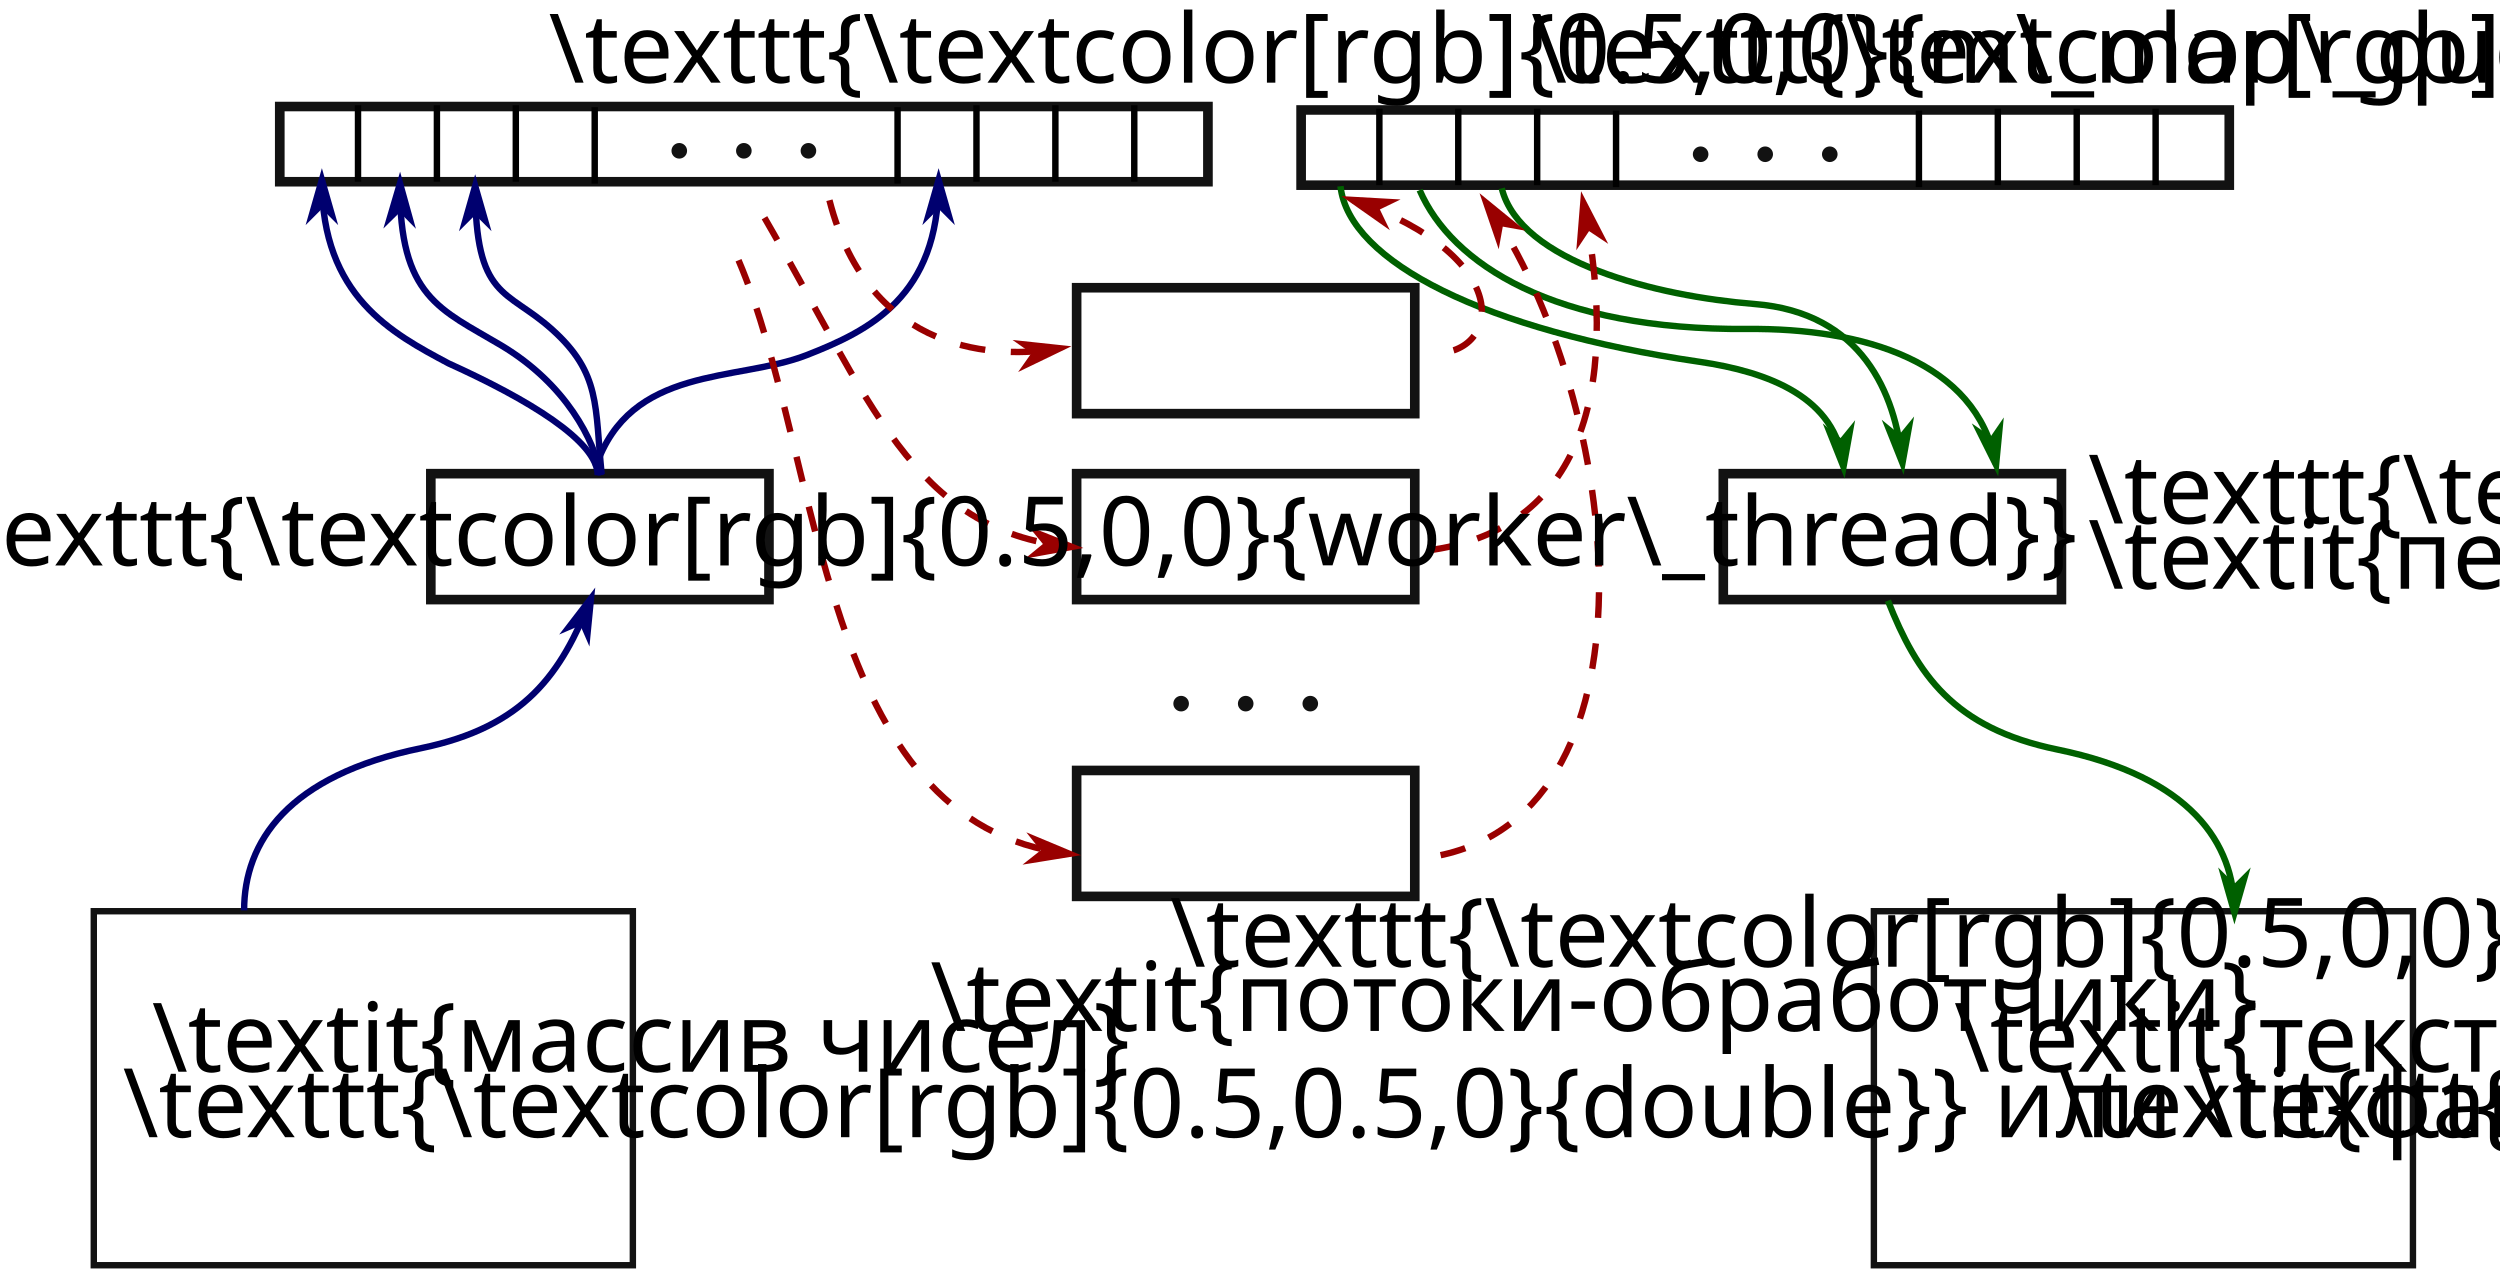
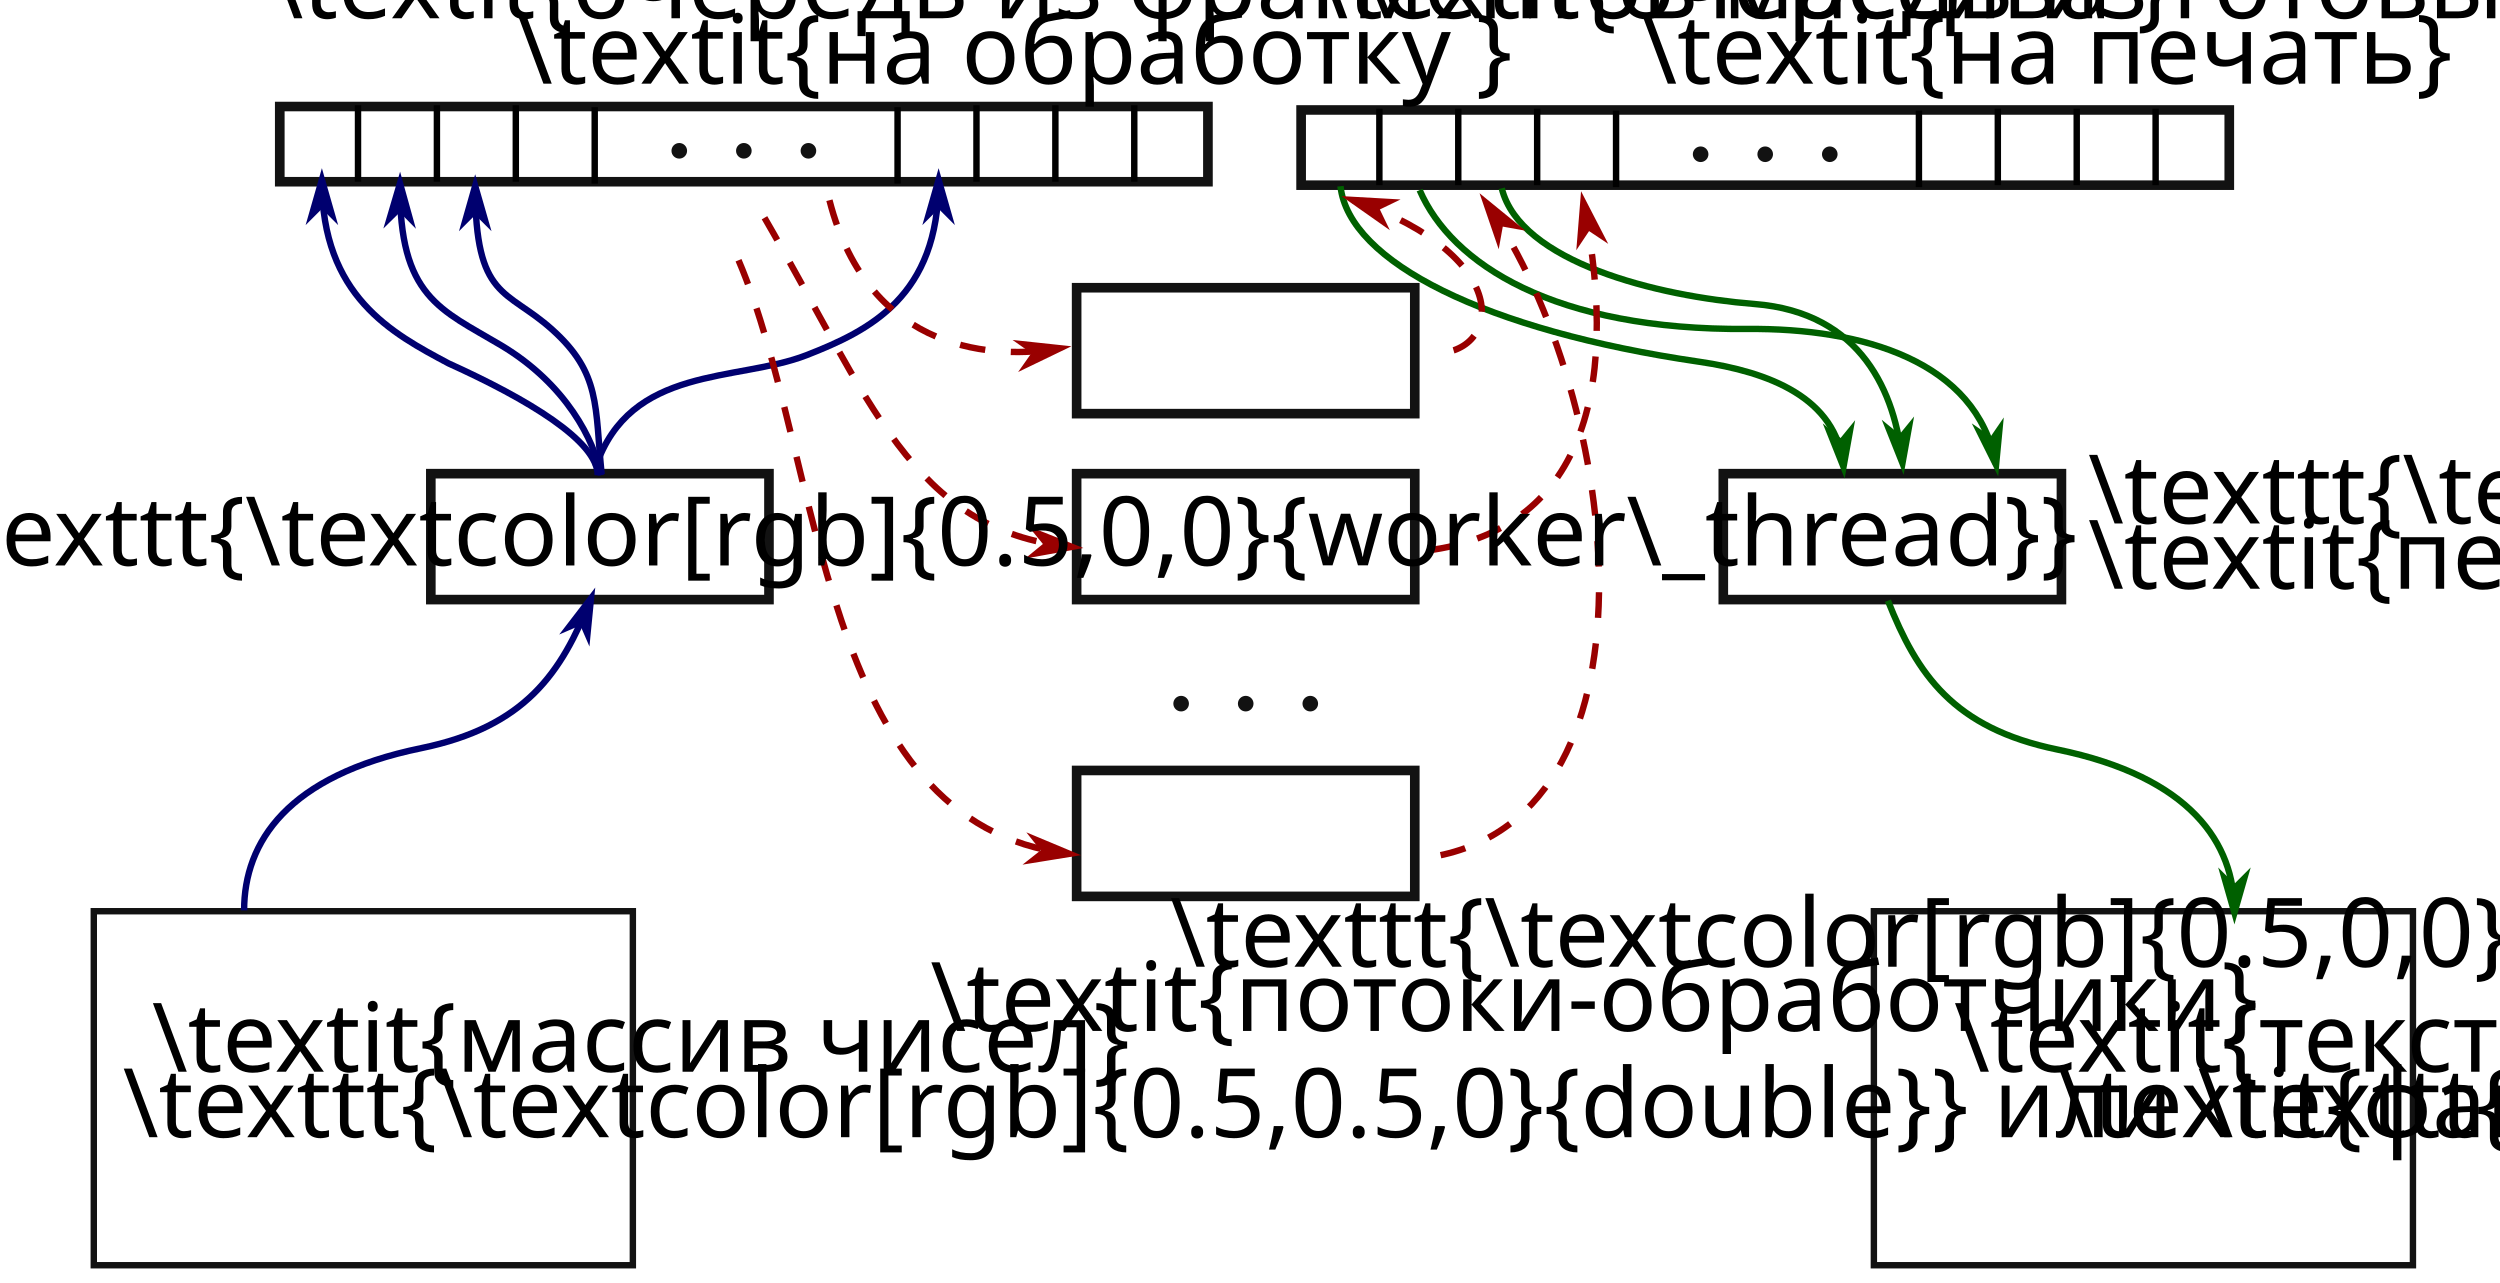
<svg xmlns="http://www.w3.org/2000/svg" width="390" height="200" viewBox="0 0 390 200" id="svg2" version="1.1">
  <defs id="defs4">
    <marker orient="auto" refY="0" refX="0" id="marker58646" style="overflow:visible">
      <path id="path58648" d="M 0,0 5,-5 -12.5,0 5,5 0,0 Z" style="fill:#990000;fill-opacity:1;fill-rule:evenodd;stroke:#990000;stroke-width:1pt;stroke-opacity:1" transform="matrix(-0.4,0,0,-0.4,-4,0)" />
    </marker>
    <marker orient="auto" refY="0" refX="0" id="marker58504" style="overflow:visible">
      <path id="path58506" d="M 0,0 5,-5 -12.5,0 5,5 0,0 Z" style="fill:#990000;fill-opacity:1;fill-rule:evenodd;stroke:#990000;stroke-width:1pt;stroke-opacity:1" transform="matrix(-0.4,0,0,-0.4,-4,0)" />
    </marker>
    <marker orient="auto" refY="0.0" refX="0.0" id="marker58344" style="overflow:visible">
      <path id="path58346" d="M 0.0,0.0 L 5.0,-5.0 L -12.5,0.0 L 5.0,5.0 L 0.0,0.0 z " style="fill-rule:evenodd;stroke:#990000;stroke-width:1pt;stroke-opacity:1;fill:#990000;fill-opacity:1" transform="scale(0.4) translate(10,0)" />
    </marker>
    <marker orient="auto" refY="0.0" refX="0.0" id="marker58214" style="overflow:visible">
      <path id="path58216" d="M 0.0,0.0 L 5.0,-5.0 L -12.5,0.0 L 5.0,5.0 L 0.0,0.0 z " style="fill-rule:evenodd;stroke:#990000;stroke-width:1pt;stroke-opacity:1;fill:#990000;fill-opacity:1" transform="scale(0.4) translate(10,0)" />
    </marker>
    <marker orient="auto" refY="0.0" refX="0.0" id="marker58090" style="overflow:visible">
      <path id="path58092" d="M 0.0,0.0 L 5.0,-5.0 L -12.5,0.0 L 5.0,5.0 L 0.0,0.0 z " style="fill-rule:evenodd;stroke:#990000;stroke-width:1pt;stroke-opacity:1;fill:#990000;fill-opacity:1" transform="scale(0.4) translate(10,0)" />
    </marker>
    <marker style="overflow:visible" id="marker30169" refX="0.0" refY="0.0" orient="auto">
      <path transform="scale(0.4) translate(10,0)" style="fill-rule:evenodd;stroke:#006000;stroke-width:1pt;stroke-opacity:1;fill:#006000;fill-opacity:1" d="M 0.0,0.0 L 5.0,-5.0 L -12.5,0.0 L 5.0,5.0 L 0.0,0.0 z " id="path30171" />
    </marker>
    <marker orient="auto" refY="0.0" refX="0.0" id="Arrow1Mstart" style="overflow:visible">
      <path id="path4640" d="M 0.0,0.0 L 5.0,-5.0 L -12.5,0.0 L 5.0,5.0 L 0.0,0.0 z " style="fill-rule:evenodd;stroke:#006000;stroke-width:1pt;stroke-opacity:1;fill:#006000;fill-opacity:1" transform="scale(0.4) translate(10,0)" />
    </marker>
    <marker style="overflow:visible;" id="marker14118" refX="0.0" refY="0.0" orient="auto">
      <path transform="scale(0.4) rotate(180) translate(10,0)" style="fill-rule:evenodd;stroke:#00006f;stroke-width:1pt;stroke-opacity:1;fill:#00006f;fill-opacity:1" d="M 0.0,0.0 L 5.0,-5.0 L -12.5,0.0 L 5.0,5.0 L 0.0,0.0 z " id="path14120" />
    </marker>
    <marker orient="auto" refY="0.0" refX="0.0" id="marker12146" style="overflow:visible;">
      <path id="path12148" d="M 0.0,0.0 L 5.0,-5.0 L -12.5,0.0 L 5.0,5.0 L 0.0,0.0 z " style="fill-rule:evenodd;stroke:#00006f;stroke-width:1pt;stroke-opacity:1;fill:#00006f;fill-opacity:1" transform="scale(0.4) rotate(180) translate(10,0)" />
    </marker>
    <marker style="overflow:visible;" id="marker9940" refX="0.0" refY="0.0" orient="auto">
      <path transform="scale(0.4) rotate(180) translate(10,0)" style="fill-rule:evenodd;stroke:#00006f;stroke-width:1pt;stroke-opacity:1;fill:#00006f;fill-opacity:1" d="M 0.0,0.0 L 5.0,-5.0 L -12.5,0.0 L 5.0,5.0 L 0.0,0.0 z " id="path9942" />
    </marker>
    <marker orient="auto" refY="0.0" refX="0.0" id="Arrow1Mend" style="overflow:visible;">
      <path id="path4643" d="M 0.0,0.0 L 5.0,-5.0 L -12.5,0.0 L 5.0,5.0 L 0.0,0.0 z " style="fill-rule:evenodd;stroke:#00006f;stroke-width:1pt;stroke-opacity:1;fill:#00006f;fill-opacity:1" transform="scale(0.4) rotate(180) translate(10,0)" />
    </marker>
    <marker orient="auto" refY="0.0" refX="0.0" id="Arrow1Lend" style="overflow:visible;">
      <path id="path4637" d="M 0.0,0.0 L 5.0,-5.0 L -12.5,0.0 L 5.0,5.0 L 0.0,0.0 z " style="fill-rule:evenodd;stroke:#000000;stroke-width:1pt;stroke-opacity:1;fill:#000000;fill-opacity:1" transform="scale(0.8) rotate(180) translate(12.5,0)" />
    </marker>
    <marker style="overflow:visible" id="marker9940-2" refX="0" refY="0" orient="auto">
      <path transform="matrix(-0.4,0,0,-0.4,-4,0)" style="fill:#00006f;fill-opacity:1;fill-rule:evenodd;stroke:#00006f;stroke-width:1pt;stroke-opacity:1" d="M 0,0 5,-5 -12.5,0 5,5 0,0 Z" id="path9942-1" />
    </marker>
    <marker style="overflow:visible" id="marker14118-5" refX="0" refY="0" orient="auto">
      <path transform="matrix(-0.4,0,0,-0.4,-4,0)" style="fill:#000000;fill-opacity:1;fill-rule:evenodd;stroke:#000000;stroke-width:1pt;stroke-opacity:1" d="M 0,0 5,-5 -12.5,0 5,5 0,0 Z" id="path14120-2" />
    </marker>
    <marker style="overflow:visible" id="marker30169-7" refX="0" refY="0" orient="auto">
      <path transform="matrix(0.4,0,0,0.4,4,0)" style="fill:#006000;fill-opacity:1;fill-rule:evenodd;stroke:#006000;stroke-width:1pt;stroke-opacity:1" d="M 0,0 5,-5 -12.5,0 5,5 0,0 Z" id="path30171-0" />
    </marker>
    <marker style="overflow:visible" id="marker30169-8" refX="0" refY="0" orient="auto">
      <path transform="matrix(0.4,0,0,0.4,4,0)" style="fill:#006000;fill-opacity:1;fill-rule:evenodd;stroke:#006000;stroke-width:1pt;stroke-opacity:1" d="M 0,0 5,-5 -12.5,0 5,5 0,0 Z" id="path30171-08" />
    </marker>
    <marker style="overflow:visible" id="marker30169-1" refX="0" refY="0" orient="auto">
      <path transform="matrix(0.4,0,0,0.4,4,0)" style="fill:#000000;fill-opacity:1;fill-rule:evenodd;stroke:#000000;stroke-width:1pt;stroke-opacity:1" d="M 0,0 5,-5 -12.5,0 5,5 0,0 Z" id="path30171-06" />
    </marker>
    <marker style="overflow:visible" id="marker9940-2-7" refX="0" refY="0" orient="auto">
      <path transform="matrix(-0.4,0,0,-0.4,-4,0)" style="fill:#990000;fill-opacity:1;fill-rule:evenodd;stroke:#990000;stroke-width:1pt;stroke-opacity:1" d="M 0,0 5,-5 -12.5,0 5,5 0,0 Z" id="path9942-1-9" />
    </marker>
    <marker style="overflow:visible" id="marker9940-2-7-2" refX="0" refY="0" orient="auto">
      <path transform="matrix(-0.4,0,0,-0.4,-4,0)" style="fill:#990000;fill-opacity:1;fill-rule:evenodd;stroke:#990000;stroke-width:1pt;stroke-opacity:1" d="M 0,0 5,-5 -12.5,0 5,5 0,0 Z" id="path9942-1-9-0" />
    </marker>
    <marker style="overflow:visible" id="marker9940-2-7-2-4" refX="0" refY="0" orient="auto">
      <path transform="matrix(-0.4,0,0,-0.4,-4,0)" style="fill:#990000;fill-opacity:1;fill-rule:evenodd;stroke:#990000;stroke-width:1pt;stroke-opacity:1" d="M 0,0 5,-5 -12.5,0 5,5 0,0 Z" id="path9942-1-9-0-6" />
    </marker>
  </defs>
-   <g id="layer1" transform="translate(0,-852.3622)">
-     <g id="g4223" transform="matrix(0.6070988,0,0,0.6011746,31.04691,326.0447)">
+   <g id="layer1" transform="translate(0,-852.3622)" style="opacity:1">
+     <g id="g4223" transform="matrix(0.6070988,0,0,0.6011746,31.04691,326.0447)" style="">
      <rect y="903.123" x="20.75" height="19.517" width="238.5" id="rect4138" style="opacity:0.927;fill:none;fill-opacity:1;fill-rule:evenodd;stroke:#000000;stroke-width:2.483;stroke-miterlimit:4;stroke-dasharray:none;stroke-dashoffset:0;stroke-opacity:1" />
      <path id="path4144" d="m 199.774,902.792 0,19.847" style="fill:none;fill-rule:evenodd;stroke:#000000;stroke-width:1.655px;stroke-linecap:butt;stroke-linejoin:miter;stroke-opacity:1" />
      <path id="path4144-0" d="m 81.403,902.792 0,19.847" style="fill:none;fill-rule:evenodd;stroke:#000000;stroke-width:1.655px;stroke-linecap:butt;stroke-linejoin:miter;stroke-opacity:1" />
      <path id="path4144-8" d="m 61.129,902.792 0,19.847" style="fill:none;fill-rule:evenodd;stroke:#000000;stroke-width:1.655px;stroke-linecap:butt;stroke-linejoin:miter;stroke-opacity:1" />
      <path id="path4144-0-5" d="m 40.855,902.792 0,19.847" style="fill:none;fill-rule:evenodd;stroke:#000000;stroke-width:1.655px;stroke-linecap:butt;stroke-linejoin:miter;stroke-opacity:1" />
      <path id="path4144-9" d="m 240.322,902.792 0,19.847" style="fill:none;fill-rule:evenodd;stroke:#000000;stroke-width:1.655px;stroke-linecap:butt;stroke-linejoin:miter;stroke-opacity:1" />
      <path id="path4144-0-53" d="m 220.048,902.792 0,19.847" style="fill:none;fill-rule:evenodd;stroke:#000000;stroke-width:1.655px;stroke-linecap:butt;stroke-linejoin:miter;stroke-opacity:1" />
      <path id="path4144-0-2" d="m 101.677,903.289 0,19.847" style="fill:none;fill-rule:evenodd;stroke:#000000;stroke-width:1.655px;stroke-linecap:butt;stroke-linejoin:miter;stroke-opacity:1" />
      <path id="path4144-0-9" d="m 179.5,903.289 0,19.847" style="fill:none;fill-rule:evenodd;stroke:#000000;stroke-width:1.655px;stroke-linecap:butt;stroke-linejoin:miter;stroke-opacity:1" />
    </g>
-     <g id="g4299" transform="matrix(0.811184,0,0,0.8112653,39.85569,111.1844)">
+     <g id="g4299" transform="matrix(0.811184,0,0,0.8112653,39.85569,111.1844)" style="">
      <circle r="1.5" cy="942.606" cx="81.5" id="path4276" style="opacity:0.927;fill:#000000;fill-opacity:1;fill-rule:evenodd;stroke:none;stroke-width:1.5;stroke-miterlimit:4;stroke-dasharray:none;stroke-dashoffset:0;stroke-opacity:1" />
      <circle r="1.5" cy="942.606" cx="93.918" id="path4276-5" style="opacity:0.927;fill:#000000;fill-opacity:1;fill-rule:evenodd;stroke:none;stroke-width:1.5;stroke-miterlimit:4;stroke-dasharray:none;stroke-dashoffset:0;stroke-opacity:1" />
      <circle r="1.5" cy="942.606" cx="106.337" id="path4276-2" style="opacity:0.927;fill:#000000;fill-opacity:1;fill-rule:evenodd;stroke:none;stroke-width:1.5;stroke-miterlimit:4;stroke-dasharray:none;stroke-dashoffset:0;stroke-opacity:1" />
    </g>
-     <g id="g4223-2" transform="matrix(0.6070988,0,0,0.6011746,190.3776,326.5819)">
+     <g id="g4223-2" transform="matrix(0.6070988,0,0,0.6011746,190.3776,326.5819)" style="">
      <rect y="903.123" x="20.75" height="19.517" width="238.5" id="rect4138-0" style="opacity:0.927;fill:none;fill-opacity:1;fill-rule:evenodd;stroke:#000000;stroke-width:2.483;stroke-miterlimit:4;stroke-dasharray:none;stroke-dashoffset:0;stroke-opacity:1" />
      <path id="path4144-96" d="m 199.774,902.792 0,19.847" style="fill:none;fill-rule:evenodd;stroke:#000000;stroke-width:1.655px;stroke-linecap:butt;stroke-linejoin:miter;stroke-opacity:1" />
      <path id="path4144-0-3" d="m 81.403,902.792 0,19.847" style="fill:none;fill-rule:evenodd;stroke:#000000;stroke-width:1.655px;stroke-linecap:butt;stroke-linejoin:miter;stroke-opacity:1" />
      <path id="path4144-8-8" d="m 61.129,902.792 0,19.847" style="fill:none;fill-rule:evenodd;stroke:#000000;stroke-width:1.655px;stroke-linecap:butt;stroke-linejoin:miter;stroke-opacity:1" />
      <path id="path4144-0-5-5" d="m 40.855,902.792 0,19.847" style="fill:none;fill-rule:evenodd;stroke:#000000;stroke-width:1.655px;stroke-linecap:butt;stroke-linejoin:miter;stroke-opacity:1" />
      <path id="path4144-9-8" d="m 240.322,902.792 0,19.847" style="fill:none;fill-rule:evenodd;stroke:#000000;stroke-width:1.655px;stroke-linecap:butt;stroke-linejoin:miter;stroke-opacity:1" />
      <path id="path4144-0-53-1" d="m 220.048,902.792 0,19.847" style="fill:none;fill-rule:evenodd;stroke:#000000;stroke-width:1.655px;stroke-linecap:butt;stroke-linejoin:miter;stroke-opacity:1" />
      <path id="path4144-0-2-3" d="m 101.677,903.289 0,19.847" style="fill:none;fill-rule:evenodd;stroke:#000000;stroke-width:1.655px;stroke-linecap:butt;stroke-linejoin:miter;stroke-opacity:1" />
      <path id="path4144-0-9-1" d="m 179.5,903.289 0,19.847" style="fill:none;fill-rule:evenodd;stroke:#000000;stroke-width:1.655px;stroke-linecap:butt;stroke-linejoin:miter;stroke-opacity:1" />
    </g>
-     <g id="g4299-7" transform="matrix(0.811184,0,0,0.8112653,199.1864,111.7216)">
+     <g id="g4299-7" transform="matrix(0.811184,0,0,0.8112653,199.1864,111.7216)" style="">
      <circle r="1.5" cy="942.606" cx="81.5" id="path4276-3" style="opacity:0.927;fill:#000000;fill-opacity:1;fill-rule:evenodd;stroke:none;stroke-width:1.5;stroke-miterlimit:4;stroke-dasharray:none;stroke-dashoffset:0;stroke-opacity:1" />
      <circle r="1.5" cy="942.606" cx="93.918" id="path4276-5-2" style="opacity:0.927;fill:#000000;fill-opacity:1;fill-rule:evenodd;stroke:none;stroke-width:1.5;stroke-miterlimit:4;stroke-dasharray:none;stroke-dashoffset:0;stroke-opacity:1" />
      <circle r="1.5" cy="942.606" cx="106.337" id="path4276-2-1" style="opacity:0.927;fill:#000000;fill-opacity:1;fill-rule:evenodd;stroke:none;stroke-width:1.5;stroke-miterlimit:4;stroke-dasharray:none;stroke-dashoffset:0;stroke-opacity:1" />
    </g>
    <rect style="opacity:0.927;fill:none;fill-opacity:1;fill-rule:evenodd;stroke:#000000;stroke-width:1.5;stroke-miterlimit:4;stroke-dasharray:none;stroke-dashoffset:0;stroke-opacity:1" id="rect4427" width="52.751" height="19.644" x="167.955" y="897.248" />
    <rect style="opacity:0.927;fill:none;fill-opacity:1;fill-rule:evenodd;stroke:#000000;stroke-width:1.5;stroke-miterlimit:4;stroke-dasharray:none;stroke-dashoffset:0;stroke-opacity:1" id="rect4427-5" width="52.751" height="19.644" x="167.955" y="972.554" />
    <rect style="opacity:0.927;fill:none;fill-opacity:1;fill-rule:evenodd;stroke:#000000;stroke-width:1.5;stroke-miterlimit:4;stroke-dasharray:none;stroke-dashoffset:0;stroke-opacity:1" id="rect4427-0" width="52.751" height="19.644" x="67.209" y="926.255" />
    <rect style="opacity:0.927;fill:none;fill-opacity:1;fill-rule:evenodd;stroke:#000000;stroke-width:1.5;stroke-miterlimit:4;stroke-dasharray:none;stroke-dashoffset:0;stroke-opacity:1" id="rect4427-6" width="52.751" height="19.644" x="167.955" y="926.255" />
-     <g id="g4299-1" transform="matrix(0.811184,0,0,0.8112653,118.1456,197.4265)">
+     <g id="g4299-1" transform="matrix(0.811184,0,0,0.8112653,118.1456,197.4265)" style="">
      <circle r="1.5" cy="942.606" cx="81.5" id="path4276-33" style="opacity:0.927;fill:#000000;fill-opacity:1;fill-rule:evenodd;stroke:none;stroke-width:1.5;stroke-miterlimit:4;stroke-dasharray:none;stroke-dashoffset:0;stroke-opacity:1" />
      <circle r="1.5" cy="942.606" cx="93.918" id="path4276-5-0" style="opacity:0.927;fill:#000000;fill-opacity:1;fill-rule:evenodd;stroke:none;stroke-width:1.5;stroke-miterlimit:4;stroke-dasharray:none;stroke-dashoffset:0;stroke-opacity:1" />
      <circle r="1.5" cy="942.606" cx="106.337" id="path4276-2-9" style="opacity:0.927;fill:#000000;fill-opacity:1;fill-rule:evenodd;stroke:none;stroke-width:1.5;stroke-miterlimit:4;stroke-dasharray:none;stroke-dashoffset:0;stroke-opacity:1" />
    </g>
    <rect style="opacity:0.927;fill:none;fill-opacity:1;fill-rule:evenodd;stroke:#000000;stroke-width:1.5;stroke-miterlimit:4;stroke-dasharray:none;stroke-dashoffset:0;stroke-opacity:1" id="rect4427-0-8" width="52.751" height="19.644" x="268.835" y="926.255" />
    <rect style="opacity:0.927;fill:none;fill-opacity:1;fill-rule:evenodd;stroke:#000000;stroke-width:1;stroke-miterlimit:4;stroke-dasharray:none;stroke-dashoffset:0;stroke-opacity:1" id="rect4541" width="84.094" height="55.226" x="14.632" y="994.513" />
    <rect style="opacity:0.927;fill:none;fill-opacity:1;fill-rule:evenodd;stroke:#000000;stroke-width:1;stroke-miterlimit:4;stroke-dasharray:none;stroke-dashoffset:0;stroke-opacity:1" id="rect4541-1" width="84.094" height="55.226" x="292.325" y="994.513" />
    <path style="fill:none;fill-rule:evenodd;stroke:#00006f;stroke-width:1px;stroke-linecap:butt;stroke-linejoin:miter;stroke-opacity:1;marker-end:url(#Arrow1Mend)" d="m 38.082,994.387 c 0,-10.682 6.793,-21.027 27.626,-25.312 16.243,-3.341 21.889,-11.738 26.427,-23.221" id="path4628" />
    <path style="fill:none;fill-rule:evenodd;stroke:#00006f;stroke-width:1px;stroke-linecap:butt;stroke-linejoin:miter;stroke-opacity:1;marker-end:url(#marker9940)" d="m 93.24,926.504 c 0,-5.341 -10.983,-11.893 -23.266,-17.451 -8.772,-4.676 -19.759,-10.464 -19.759,-28.488" id="path9928" />
    <path style="fill:none;fill-rule:evenodd;stroke:#00006f;stroke-width:1px;stroke-linecap:butt;stroke-linejoin:miter;stroke-opacity:1;marker-end:url(#marker12146)" d="M 93.724,926.504 C 92.786,921.163 88.354,912.299 78.144,906.217 68.729,900.608 62.259,898.74 62.399,881.117" id="path9930" />
    <path style="fill:none;fill-rule:evenodd;stroke:#00006f;stroke-width:1px;stroke-linecap:butt;stroke-linejoin:miter;stroke-opacity:1;marker-end:url(#marker14118)" d="M 93.861,926.353 C 92.786,915.671 93.744,910.624 86.146,903.78 79.007,897.349 74.151,899.194 74.129,881.517" id="path9932" />
    <path style="fill:none;fill-rule:evenodd;stroke:#00006f;stroke-width:1px;stroke-linecap:butt;stroke-linejoin:miter;stroke-opacity:1;marker-end:url(#marker9940-2)" d="m 92.932,925.222 c 5.346,-15.952 22.137,-13.262 32.878,-17.451 9.849,-3.842 20.613,-9.183 20.613,-27.206" id="path9928-6" />
    <path style="fill:none;fill-rule:evenodd;stroke:#006000;stroke-width:1px;stroke-linecap:butt;stroke-linejoin:miter;stroke-opacity:1;marker-start:url(#Arrow1Mstart)" d="m 348.572,994.601 c 0,-10.682 -6.793,-21.027 -27.626,-25.312 -16.243,-3.341 -21.889,-11.738 -26.427,-23.221" id="path4628-8" />
    <path style="fill:none;fill-rule:evenodd;stroke:#006000;stroke-width:1px;stroke-linecap:butt;stroke-linejoin:miter;stroke-opacity:1;marker-start:url(#marker30169)" d="m 296.768,924.467 c -1.075,-10.682 -6.251,-23.356 -23.073,-24.681 -15.21,-1.198 -36.571,-6.538 -39.42,-18.047" id="path9932-8" />
    <path style="fill:none;fill-rule:evenodd;stroke:#006000;stroke-width:1px;stroke-linecap:butt;stroke-linejoin:miter;stroke-opacity:1;marker-start:url(#marker30169-7)" d="m 311.358,924.746 c -2.985,-16.079 -20.83,-21.215 -38.732,-21.067 -30.162,0.25 -46.183,-10.131 -51.164,-21.661" id="path9932-8-7" />
    <path style="fill:none;fill-rule:evenodd;stroke:#006000;stroke-width:1px;stroke-linecap:butt;stroke-linejoin:miter;stroke-opacity:1;marker-start:url(#marker30169-8)" d="M 287.569,925.047 C 286.493,914.366 275.905,910.379 265.098,908.799 231.784,903.929 210.423,893.248 209.116,881.416" id="path9932-8-1" />
    <path style="fill:none;fill-rule:evenodd;stroke:#000000;stroke-width:1px;stroke-linecap:butt;stroke-linejoin:miter;stroke-opacity:1;marker-start:url(#marker30169-1)" d="m 57.884,39.72 c -1.007,-10 -0.674,-13.598 -7.788,-20.005 C 43.412,13.695 0.52,16.55 0.5,6.1935246e-4" id="path9932-8-4" />
    <path style="fill:none;fill-rule:evenodd;stroke:#990000;stroke-width:1;stroke-linecap:butt;stroke-linejoin:miter;stroke-miterlimit:4;stroke-dasharray:4, 4;stroke-dashoffset:0;stroke-opacity:1;marker-end:url(#marker9940-2-7)" d="m 129.393,883.601 c 6.244,24.338 26.395,24.746 35.814,23.115" id="path9928-6-4" />
    <path style="fill:none;fill-rule:evenodd;stroke:#990000;stroke-width:1;stroke-linecap:butt;stroke-linejoin:miter;stroke-miterlimit:4;stroke-dasharray:4, 4;stroke-dashoffset:0;stroke-opacity:1;marker-end:url(#marker9940-2-7-2)" d="m 119.262,886.331 c 16.398,28.28 23.091,48.879 47.786,51.325" id="path9928-6-4-6" />
    <path style="fill:none;fill-rule:evenodd;stroke:#990000;stroke-width:1;stroke-linecap:butt;stroke-linejoin:miter;stroke-miterlimit:4;stroke-dasharray:4, 4;stroke-dashoffset:0;stroke-opacity:1;marker-end:url(#marker9940-2-7-2-4)" d="m 115.211,892.961 c 13.228,30.96 12.364,87.957 51.469,92.578" id="path9928-6-4-6-9" />
    <path style="fill:none;fill-rule:evenodd;stroke:#990000;stroke-width:1;stroke-linecap:butt;stroke-linejoin:miter;stroke-miterlimit:4;stroke-dasharray:4, 4;stroke-dashoffset:0;stroke-opacity:1;marker-start:url(#marker58344)" d="m 211.122,883.601 c 26.06,9.072 22.831,24.539 12.064,23.852" id="path9928-6-4-2" />
    <path style="fill:none;fill-rule:evenodd;stroke:#990000;stroke-width:1;stroke-linecap:butt;stroke-linejoin:miter;stroke-miterlimit:4;stroke-dasharray:4, 4;stroke-dashoffset:0;stroke-opacity:1;marker-start:url(#marker58090)" d="m 247.033,884.121 c 6.112,30.49 -0.994,51.826 -25.688,54.272" id="path9928-6-4-6-97" />
    <path style="fill:none;fill-rule:evenodd;stroke:#990000;stroke-width:1;stroke-linecap:butt;stroke-linejoin:miter;stroke-miterlimit:4;stroke-dasharray:4, 4;stroke-dashoffset:0;stroke-opacity:1;marker-start:url(#marker58214)" d="m 231.933,884.121 c 21.212,30.49 28.885,97.534 -10.22,102.155" id="path9928-6-4-6-9-2" />
-     <text xml:space="preserve" style="font-style:normal;font-weight:normal;font-size:15px;line-height:125%;font-family:sans-serif;letter-spacing:0px;word-spacing:0px;fill:#000000;fill-opacity:1;stroke:none;stroke-width:1px;stroke-linecap:butt;stroke-linejoin:miter;stroke-opacity:1" x="85.597" y="865.252" id="text4349">
-       <tspan id="tspan4351" x="85.597" y="865.252">\texttt{\textcolor[rgb]{0.5,0,0}{m\_map\_queue}}</tspan>
+     <text xml:space="preserve" style="font-style:normal;font-weight:normal;font-size:15px;line-height:125%;font-family:sans-serif;letter-spacing:0px;word-spacing:0px;fill:#000000;fill-opacity:1;stroke:none;stroke-width:1px;stroke-linecap:butt;stroke-linejoin:miter;stroke-opacity:1" x="85.597" y="845.252" id="text4349">
+       <tspan id="tspan4351" x="85.597" y="845.252">\texttt{\textcolor[rgb]{0.5,0,0}{m\_map\_queue}}</tspan>
    </text>
-     <text xml:space="preserve" style="font-style:normal;font-weight:normal;font-size:15px;line-height:125%;font-family:sans-serif;text-align:start;letter-spacing:0px;word-spacing:0px;writing-mode:lr-tb;text-anchor:start;fill:#000000;fill-opacity:1;stroke:none;stroke-width:1px;stroke-linecap:butt;stroke-linejoin:miter;stroke-opacity:1" x="238.862" y="865.252" id="text4349-3">
-       <tspan id="tspan4428" x="238.862" y="865.252">\texttt{\textcolor[rgb]{0.5,0,0}{m\_reduce\_queue}}</tspan>
+     <text xml:space="preserve" style="font-style:normal;font-weight:normal;font-size:15px;line-height:125%;font-family:sans-serif;text-align:start;letter-spacing:0px;word-spacing:0px;writing-mode:lr-tb;text-anchor:start;fill:#000000;fill-opacity:1;stroke:none;stroke-width:1px;stroke-linecap:butt;stroke-linejoin:miter;stroke-opacity:1" x="238.862" y="845.252" id="text4349-3">
+       <tspan id="tspan4428" x="238.862" y="845.252">\texttt{\textcolor[rgb]{0.5,0,0}{m\_reduce\_queue}}</tspan>
    </text>
    <text xml:space="preserve" style="font-style:normal;font-weight:normal;font-size:15px;line-height:125%;font-family:sans-serif;letter-spacing:0px;word-spacing:0px;fill:#000000;fill-opacity:1;stroke:none;stroke-width:1px;stroke-linecap:butt;stroke-linejoin:miter;stroke-opacity:1" x="19.152" y="1029.766" id="text4349-6">
      <tspan id="tspan4351-0" x="19.152" y="1029.766">\texttt{\textcolor[rgb]{0.5,0.5,0}{double}} или \texttt{\textcolor[rgb]{0.5,0.5,0}{int}}</tspan>
    </text>
    <text xml:space="preserve" style="font-style:normal;font-weight:normal;font-size:15px;line-height:125%;font-family:sans-serif;letter-spacing:0px;word-spacing:0px;fill:#000000;fill-opacity:1;stroke:none;stroke-width:1px;stroke-linecap:butt;stroke-linejoin:miter;stroke-opacity:1" x="23.699" y="1019.554" id="text4475">
      <tspan id="tspan4477" x="23.699" y="1019.554">\textit{массив чисел}</tspan>
    </text>
    <text xml:space="preserve" style="font-style:normal;font-weight:normal;font-size:15px;line-height:125%;font-family:sans-serif;text-align:start;letter-spacing:0px;word-spacing:0px;writing-mode:lr-tb;text-anchor:start;fill:#000000;fill-opacity:1;stroke:none;stroke-width:1px;stroke-linecap:butt;stroke-linejoin:miter;stroke-opacity:1" x="304.829" y="1019.554" id="text4475-8">
      <tspan id="tspan4595" x="304.829" y="1019.554">\textit{текстовый}</tspan>
    </text>
    <text xml:space="preserve" style="font-style:normal;font-weight:normal;font-size:15px;line-height:125%;font-family:sans-serif;text-align:start;letter-spacing:0px;word-spacing:0px;writing-mode:lr-tb;text-anchor:start;fill:#000000;fill-opacity:1;stroke:none;stroke-width:1px;stroke-linecap:butt;stroke-linejoin:miter;stroke-opacity:1" x="182.514" y="1003.176" id="text4349-9">
      <tspan id="tspan4515" x="182.514" y="1003.176">\texttt{\textcolor[rgb]{0.5,0,0}{maps}}</tspan>
    </text>
    <text xml:space="preserve" style="font-style:normal;font-weight:normal;font-size:15px;line-height:125%;font-family:sans-serif;text-align:start;letter-spacing:0px;word-spacing:0px;writing-mode:lr-tb;text-anchor:start;fill:#000000;fill-opacity:1;stroke:none;stroke-width:1px;stroke-linecap:butt;stroke-linejoin:miter;stroke-opacity:1" x="325.739" y="934.027" id="text4349-9-7">
      <tspan id="tspan4535" x="325.739" y="934.027">\texttt{\textcolor[rgb]{0.5,0,0}{reducer}}</tspan>
    </text>
    <text xml:space="preserve" style="font-style:normal;font-weight:normal;font-size:15px;line-height:125%;font-family:sans-serif;text-align:start;letter-spacing:0px;word-spacing:0px;writing-mode:lr-tb;text-anchor:start;fill:#000000;fill-opacity:1;stroke:none;stroke-width:1px;stroke-linecap:butt;stroke-linejoin:miter;stroke-opacity:1" x="-10.801" y="940.572" id="text4475-4">
      <tspan id="tspan4555" x="-10.801" y="940.572">\texttt{\textcolor[rgb]{0.5,0,0}{worker\_thread}}</tspan>
    </text>
    <text xml:space="preserve" style="font-style:normal;font-weight:normal;font-size:15px;line-height:125%;font-family:sans-serif;text-align:start;letter-spacing:0px;word-spacing:0px;writing-mode:lr-tb;text-anchor:start;fill:#000000;fill-opacity:1;stroke:none;stroke-width:1px;stroke-linecap:butt;stroke-linejoin:miter;stroke-opacity:1" x="321.049" y="1029.766" id="text4475-8-0">
      <tspan id="tspan4595-3" x="321.049" y="1029.766">\textit{файл}</tspan>
    </text>
    <text xml:space="preserve" style="font-style:normal;font-weight:normal;font-size:15px;line-height:125%;font-family:sans-serif;text-align:start;letter-spacing:0px;word-spacing:0px;writing-mode:lr-tb;text-anchor:start;fill:#000000;fill-opacity:1;stroke:none;stroke-width:1px;stroke-linecap:butt;stroke-linejoin:miter;stroke-opacity:1" x="145.132" y="1013.188" id="text4475-8-9">
      <tspan id="tspan4595-7" x="145.132" y="1013.188">\textit{потоки-обработчики}</tspan>
    </text>
    <text xml:space="preserve" style="font-style:normal;font-weight:normal;font-size:15px;line-height:125%;font-family:sans-serif;text-align:start;letter-spacing:0px;word-spacing:0px;writing-mode:lr-tb;text-anchor:start;fill:#000000;fill-opacity:1;stroke:none;stroke-width:1px;stroke-linecap:butt;stroke-linejoin:miter;stroke-opacity:1" x="325.739" y="944.207" id="text4475-8-9-5">
      <tspan id="tspan4595-7-3" x="325.739" y="944.207">\textit{печатающий поток}</tspan>
    </text>
+     <text xml:space="preserve" style="font-style:normal;font-weight:normal;font-size:15px;line-height:125%;font-family:sans-serif;text-align:start;letter-spacing:0px;word-spacing:0px;writing-mode:lr-tb;text-anchor:start;fill:#000000;fill-opacity:1;stroke:none;stroke-width:1px;stroke-linecap:butt;stroke-linejoin:miter;stroke-opacity:1" x="41.739" y="855.207" id="text4475-8-9-5-8">
+       <tspan id="tspan4595-7-3-5" x="41.739" y="855.207">\textit{очередь из фрагментов массива }</tspan>
+     </text>
+     <text xml:space="preserve" style="font-style:normal;font-weight:normal;font-size:15px;line-height:125%;font-family:sans-serif;text-align:start;letter-spacing:0px;word-spacing:0px;writing-mode:lr-tb;text-anchor:start;fill:#000000;fill-opacity:1;stroke:none;stroke-width:1px;stroke-linecap:butt;stroke-linejoin:miter;stroke-opacity:1" x="204.739" y="855.207" id="text4475-8-9-5-8-9">
+       <tspan id="tspan4595-7-3-5-7" x="204.739" y="855.207">\textit{очередь из готовых буфферов}</tspan>
+     </text>
+     <text xml:space="preserve" style="font-style:normal;font-weight:normal;font-size:15px;line-height:125%;font-family:sans-serif;text-align:start;letter-spacing:0px;word-spacing:0px;writing-mode:lr-tb;text-anchor:start;opacity:1;fill:#000000;fill-opacity:1;stroke:none;stroke-width:1px;stroke-linecap:butt;stroke-linejoin:miter;stroke-opacity:1" x="80.634" y="865.415" id="text4475-8-9-5-8-8">
+       <tspan id="tspan4595-7-3-5-9" x="80.634" y="865.415">\textit{на обработку }</tspan>
+     </text>
+     <text xml:space="preserve" style="font-style:normal;font-weight:normal;font-size:15px;line-height:125%;font-family:sans-serif;text-align:start;letter-spacing:0px;word-spacing:0px;writing-mode:lr-tb;text-anchor:start;opacity:1;fill:#000000;fill-opacity:1;stroke:none;stroke-width:1px;stroke-linecap:butt;stroke-linejoin:miter;stroke-opacity:1" x="256.039" y="865.415" id="text4475-8-9-5-8-9-6">
+       <tspan id="tspan4595-7-3-5-7-4" x="256.039" y="865.415">\textit{на печать}</tspan>
+     </text>
  </g>
</svg>
